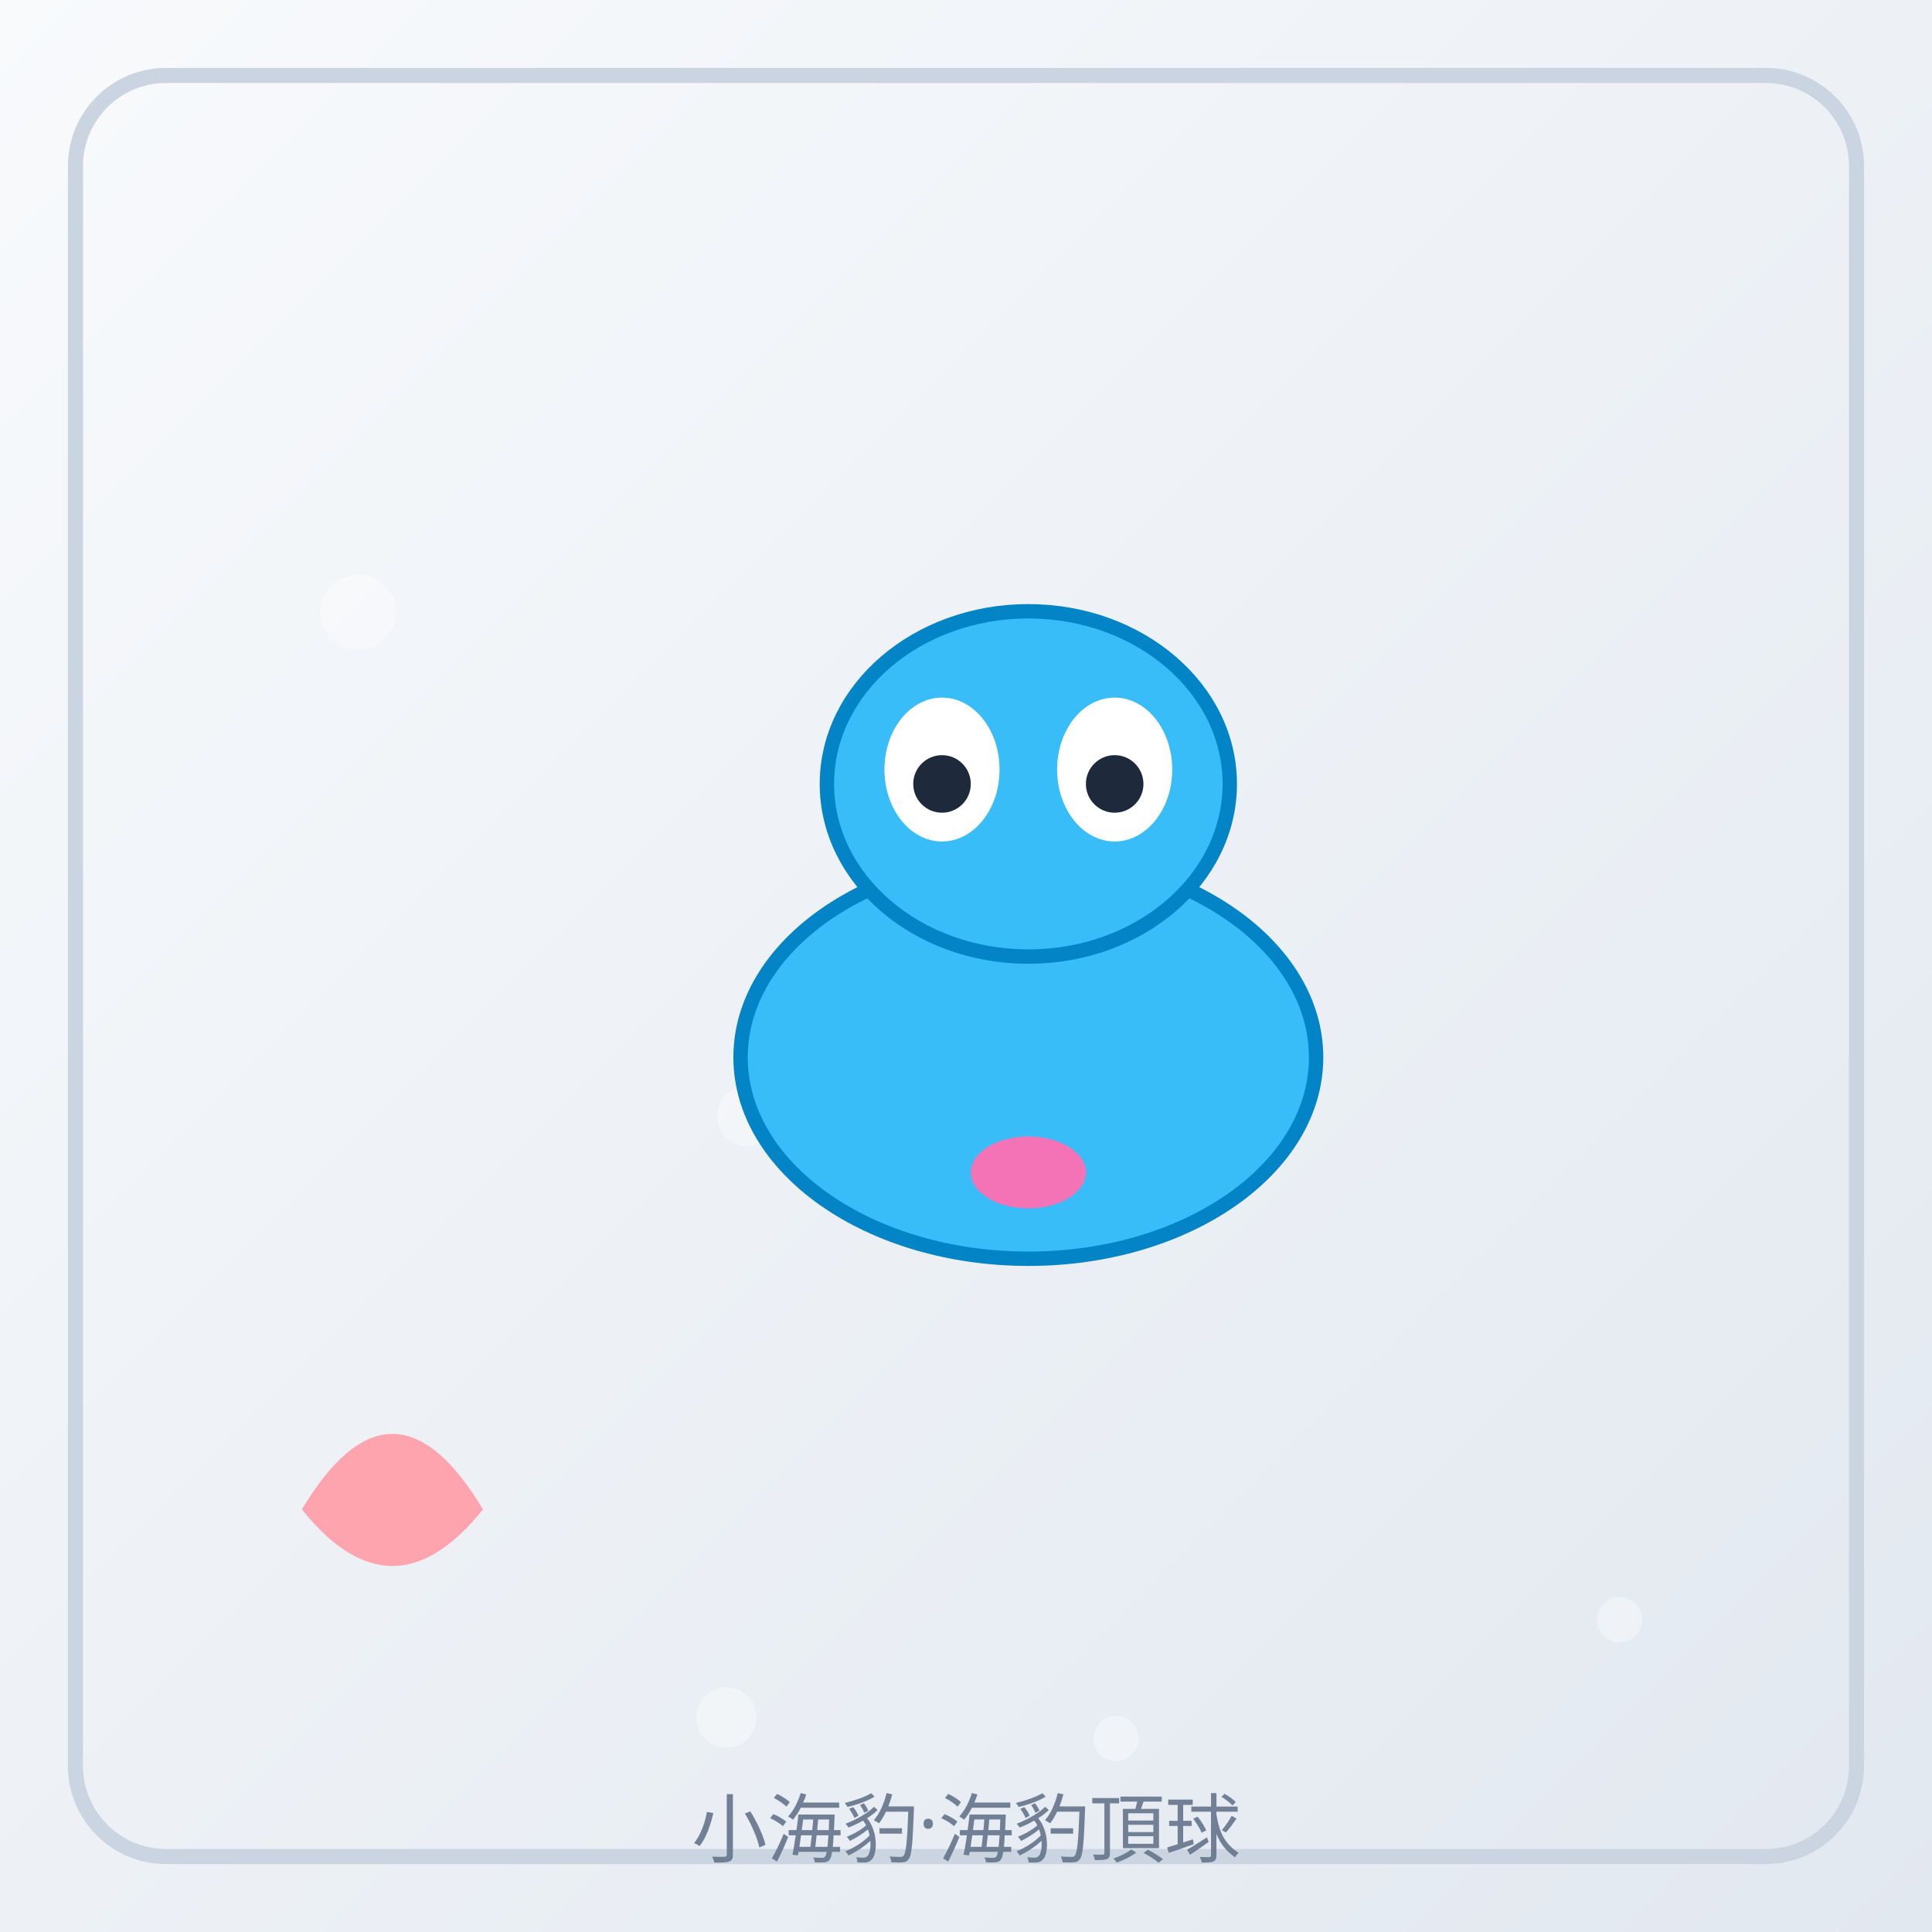
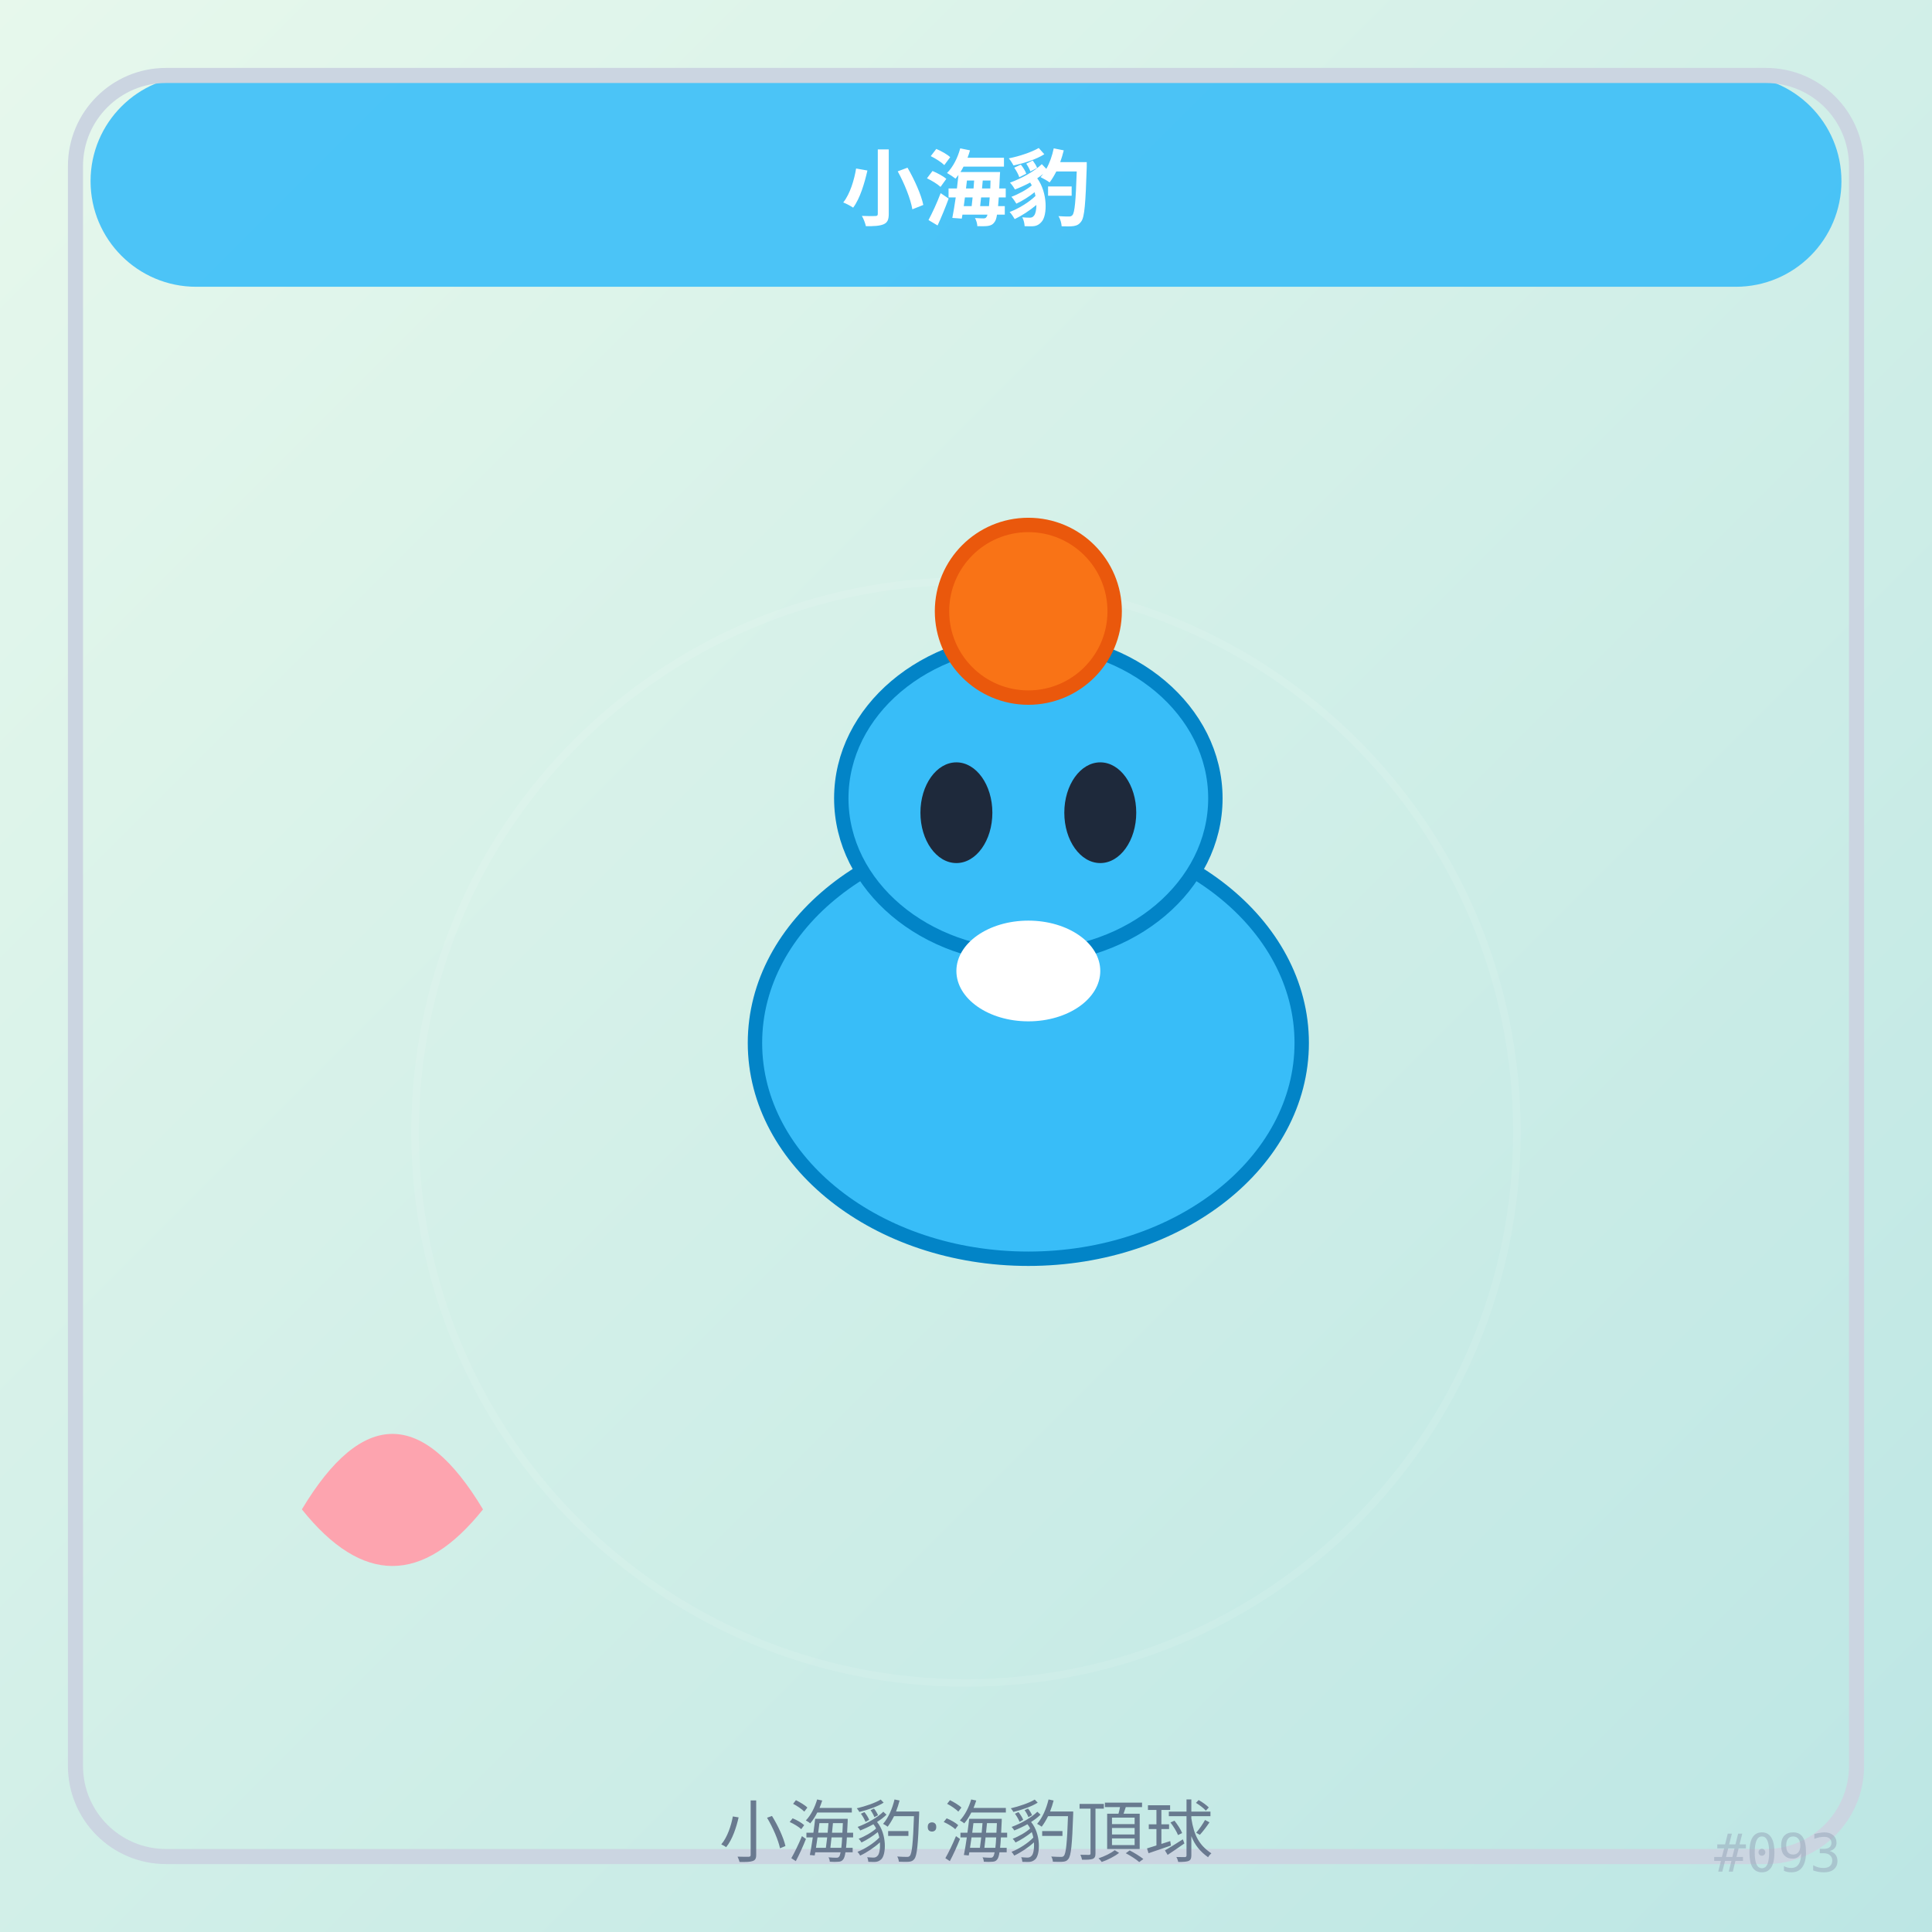
<svg xmlns="http://www.w3.org/2000/svg" viewBox="0 0 256 256" width="256" height="256">
  <defs>
    <linearGradient id="bg" x1="0%" y1="0%" x2="100%" y2="100%">
-       <stop offset="0%" stop-color="#f8fafc" />
-       <stop offset="100%" stop-color="#e2e8f0" />
+       <stop offset="0%" stop-color="hsl(137, 55%, 94%)" />
+       <stop offset="100%" stop-color="hsl(177, 45%, 82%)" />
    </linearGradient>
    <linearGradient id="gold" x1="0%" y1="0%" x2="100%" y2="100%">
      <stop offset="0%" stop-color="#fcd34d" />
      <stop offset="50%" stop-color="#f59e0b" />
      <stop offset="100%" stop-color="#fcd34d" />
    </linearGradient>
  </defs>
  <rect width="256" height="256" fill="url(#bg)" />
-   <circle cx="214.616" cy="214.616" r="3" fill="#fff" opacity="0.35" />
-   <circle cx="99.056" cy="147.872" r="4" fill="#fff" opacity="0.35" />
-   <circle cx="47.432" cy="81.128" r="5" fill="#fff" opacity="0.35" />
-   <circle cx="147.872" cy="230.384" r="3" fill="#fff" opacity="0.35" />
-   <circle cx="96.248" cy="227.576" r="4" fill="#fff" opacity="0.35" />
+   <circle cx="128" cy="150" r="73" fill="none" stroke="#fff" stroke-width="1" opacity="0.1" />
+   <rect x="12" y="10" width="232" height="28" rx="14" fill="#38bdf8" opacity="0.88" />
+   <text x="128" y="29" text-anchor="middle" font-family="Segoe UI,sans-serif" font-size="11" font-weight="700" fill="#fff">小海豹</text>
  <path d="M40 200 Q52 180 64 200 Q52 215 40 200" fill="#fda4af" />
  <g transform="translate(136.26,121.034) rotate(0) scale(0.95326)">
-     <ellipse cx="0" cy="20" rx="40" ry="28" fill="#38bdf8" stroke="#0284c7" stroke-width="2" />
-     <ellipse cx="0" cy="-18" rx="28" ry="24" fill="#38bdf8" stroke="#0284c7" stroke-width="2" />
-     <ellipse cx="-12" cy="-20" rx="8" ry="10" fill="#fff" />
-     <ellipse cx="12" cy="-20" rx="8" ry="10" fill="#fff" />
-     <circle cx="-12" cy="-18" r="4" fill="#1e293b" />
-     <circle cx="12" cy="-18" r="4" fill="#1e293b" />
-     <ellipse cx="0" cy="36" rx="8" ry="5" fill="#f472b6" />
+     <ellipse cx="0" cy="18" rx="38" ry="30" fill="#38bdf8" stroke="#0284c7" stroke-width="2" />
+     <ellipse cx="0" cy="-16" rx="26" ry="22" fill="#38bdf8" stroke="#0284c7" stroke-width="2" />
+     <ellipse cx="-10" cy="-14" rx="5" ry="7" fill="#1e293b" />
+     <ellipse cx="10" cy="-14" rx="5" ry="7" fill="#1e293b" />
+     <ellipse cx="0" cy="8" rx="10" ry="7" fill="#fff" />
+     <circle cx="0" cy="-42" r="12" fill="#f97316" stroke="#ea580c" stroke-width="2" />
  </g>
  <rect x="10" y="10" width="236" height="236" rx="12" fill="none" stroke="#cbd5e1" stroke-width="2" />
-   <text x="128" y="246" text-anchor="middle" font-family="Segoe UI, sans-serif" font-size="10" fill="#64748b" opacity="0.9">小海豹·海豹頂球</text>
+   <text x="128" y="246" text-anchor="middle" font-family="Segoe UI, sans-serif" font-size="9" fill="#64748b" opacity="0.95">小海豹·海豹頂球</text>
+   <text x="244" y="248" text-anchor="end" font-family="monospace" font-size="7" fill="#94a3b8" opacity="0.5">#093</text>
</svg>
